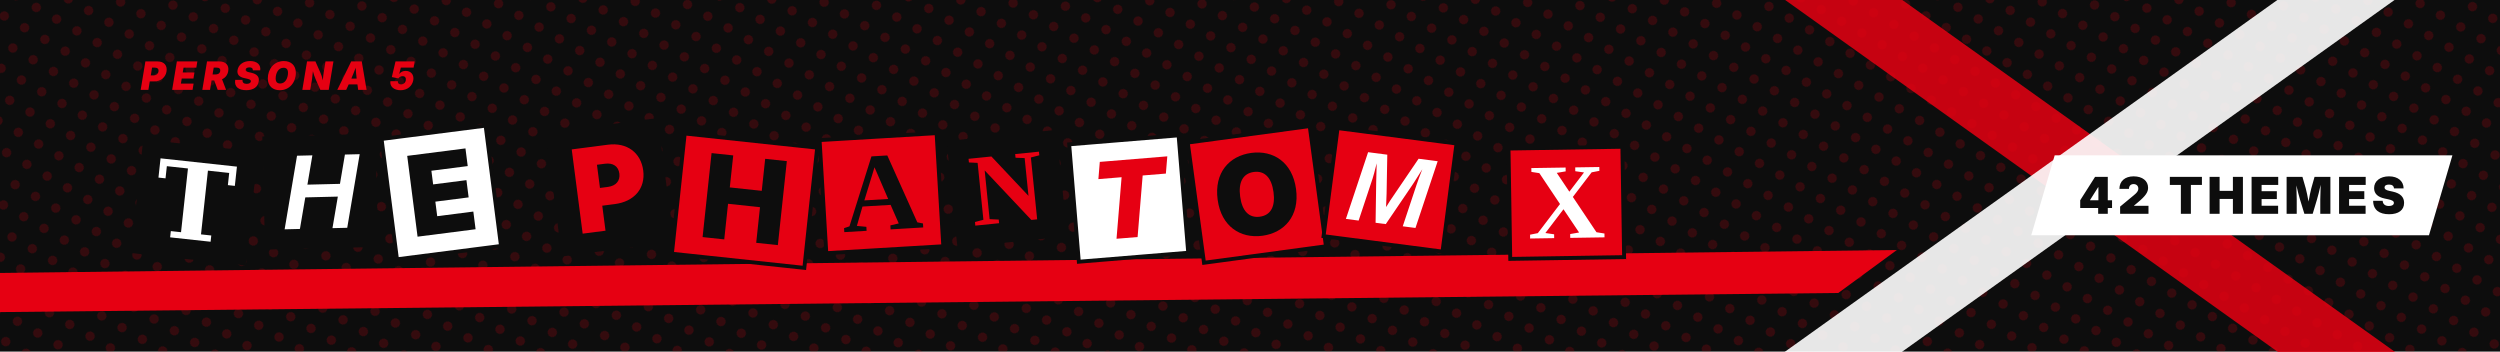
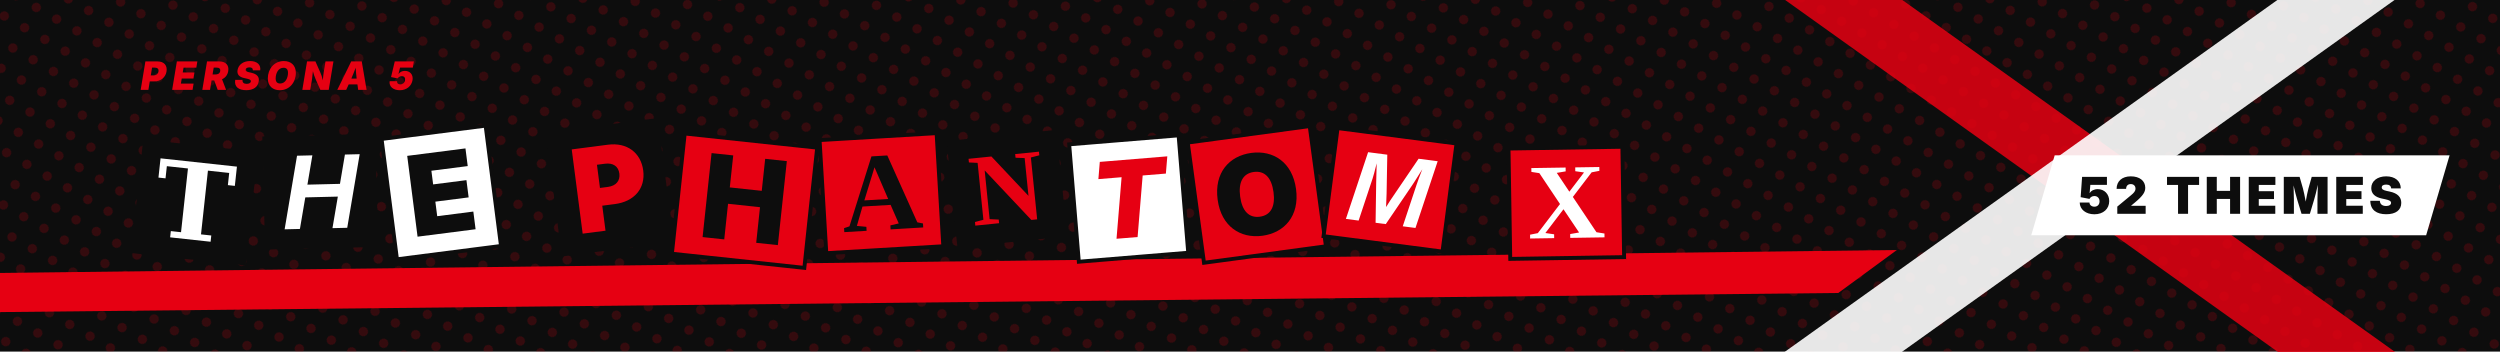
<svg xmlns="http://www.w3.org/2000/svg" width="1280" height="180" viewBox="0 0 1280 180">
  <style>
.pop{animation:pop .45s cubic-bezier(.3,1.6,.5,1) both;transform-box:fill-box;transform-origin:center}
@keyframes pop{0%{transform:scale(0) rotate(-25deg);opacity:0}100%{transform:scale(1) rotate(0);opacity:1}}
.slide{animation:slide .8s cubic-bezier(.2,.9,.2,1) both}
@keyframes slide{0%{transform:translateX(-1400px)}100%{transform:translateX(0)}}
.slide-r{animation:slider .8s cubic-bezier(.2,.9,.2,1) both}
@keyframes slider{0%{transform:translateX(1400px)}100%{transform:translateX(0)}}
.spin{animation:spin 60s linear infinite;transform-box:fill-box;transform-origin:center}
@keyframes spin{to{transform:rotate(360deg)}}
.fade{animation:fade 1s ease both}
@keyframes fade{0%{opacity:0}100%{opacity:1}}
.flash{animation:flash 1.4s ease-out 1.2s both}
@keyframes flash{0%{transform:translateX(-400px) skewX(-25deg);opacity:0}20%{opacity:.9}100%{transform:translateX(1700px) skewX(-25deg);opacity:0}}
@media (prefers-reduced-motion: reduce){*{animation:none!important}}</style>
  <defs>
    <pattern id="dots" width="12" height="12" patternUnits="userSpaceOnUse" patternTransform="rotate(30)">
      <circle cx="6" cy="6" r="2.4" fill="#E60012" />
    </pattern>
    <pattern id="dots-dark" width="12" height="12" patternUnits="userSpaceOnUse" patternTransform="rotate(30)">
      <circle cx="6" cy="6" r="2.6" fill="#000" fill-opacity=".35" />
    </pattern>
  </defs>
  <rect width="1280" height="180" fill="#0D0D0D" />
  <rect width="1280" height="180" fill="url(#dots)" opacity=".18" />
  <g class="slide-r">
    <polygon points="900,-10 960,-10 1240,190 1180,190" fill="#E60012" opacity=".85" />
    <polygon points="1180,-10 1240,-10 960,190 900,190" fill="#FFFFFF" opacity=".9" />
  </g>
  <g class="slide">
    <polygon points="-20,140 971.207,128 941.207,150 -20,160" fill="#E60012" />
  </g>
  <g class="fade">
-     <path d="M72.029 46.0H75.975L76.688 41.684H78.875C82.195 41.684 84.744 39.73 85.262 36.605C85.779 33.5 83.953 31.449 80.711 31.449H74.441ZM77.195 38.617 77.859 34.613H79.246C80.643 34.613 81.355 35.346 81.141 36.605C80.936 37.836 79.979 38.617 78.582 38.617ZM88.145 46.0H98.594L99.121 42.816H92.617L93.047 40.199H99.043L99.561 37.094H93.564L93.975 34.633H100.518L101.045 31.449H90.557ZM103.586 46.0H107.531L108.322 41.195H109.689L111.457 46.0H115.754L113.684 40.57C115.363 39.828 116.525 38.412 116.857 36.391C117.365 33.305 115.51 31.449 112.268 31.449H105.998ZM108.83 38.129 109.416 34.613H110.803C112.199 34.613 112.941 35.15 112.736 36.391C112.531 37.641 111.613 38.129 110.217 38.129ZM126.068 46.176C129.75 46.176 131.996 44.584 132.475 41.703C132.836 39.496 131.762 37.943 128.656 37.25L127.514 36.996C126.186 36.703 125.668 36.303 125.785 35.609C125.893 34.965 126.508 34.496 127.729 34.496C129.008 34.496 129.525 35.053 129.438 36.0H133.227C133.676 33.148 131.557 31.254 128.031 31.254C124.574 31.254 122.074 33.119 121.625 35.883C121.244 38.158 122.602 39.438 125.082 39.984L126.498 40.297C128.051 40.639 128.559 41.049 128.451 41.703C128.334 42.426 127.572 42.934 126.312 42.934C124.789 42.934 124.018 42.221 124.174 40.883H120.424C119.838 44.535 122.27 46.176 126.068 46.176ZM143.268 46.195C148.238 46.195 151.471 42.162 151.471 37.289C151.471 33.383 148.902 31.254 145.338 31.254C140.348 31.254 137.125 35.297 137.125 40.17C137.125 44.057 139.674 46.195 143.268 46.195ZM143.434 42.758C141.91 42.758 141.139 41.889 141.139 40.199C141.139 37.758 142.33 34.691 145.172 34.691C146.695 34.691 147.457 35.561 147.457 37.25C147.457 39.711 146.275 42.758 143.434 42.758ZM154.793 46.0H158.855L159.734 40.688C159.891 39.73 160.057 38.129 160.213 36.459C160.652 38.09 161.004 39.213 161.658 40.688L164.012 46.0H168.309L170.721 31.449H166.658L165.77 36.781C165.594 37.846 165.428 39.633 165.281 41.117C164.949 39.467 164.549 38.363 164.021 37.162L161.502 31.449H157.205ZM172.695 46.0H177.266L178.525 43.207H183.008L183.379 46.0H187.695L185.215 31.449H179.824ZM179.854 40.258C180.654 38.48 181.387 36.576 182.1 34.682C182.227 36.576 182.383 38.48 182.617 40.258ZM205.062 46.195C208.598 46.195 211.098 44.047 211.605 41.0C212.064 38.236 210.307 36.293 207.719 36.293C206.244 36.293 205.102 36.938 204.496 37.816H204.418L205.219 34.613H211.762L212.289 31.449H202.504L200.609 39.457L203.969 40.141C204.418 39.438 205.326 39.008 206.176 39.008C207.377 39.008 207.982 39.838 207.777 41.117C207.562 42.387 206.518 43.207 205.316 43.207C204.262 43.207 203.568 42.572 203.734 41.566H199.887C199.467 44.281 201.703 46.195 205.062 46.195Z" fill="#E60012" />
+     <path d="M72.029 46.0H75.975L76.688 41.684H78.875C82.195 41.684 84.744 39.73 85.262 36.605C85.779 33.5 83.953 31.449 80.711 31.449H74.441ZM77.195 38.617 77.859 34.613H79.246C80.643 34.613 81.355 35.346 81.141 36.605C80.936 37.836 79.979 38.617 78.582 38.617ZM88.145 46.0H98.594L99.121 42.816H92.617L93.047 40.199H99.043L99.561 37.094H93.564L93.975 34.633H100.518L101.045 31.449H90.557ZM103.586 46.0H107.531L108.322 41.195H109.689L111.457 46.0H115.754L113.684 40.57C115.363 39.828 116.525 38.412 116.857 36.391C117.365 33.305 115.51 31.449 112.268 31.449H105.998ZM108.83 38.129 109.416 34.613H110.803C112.199 34.613 112.941 35.15 112.736 36.391C112.531 37.641 111.613 38.129 110.217 38.129ZM126.068 46.176C129.75 46.176 131.996 44.584 132.475 41.703C132.836 39.496 131.762 37.943 128.656 37.25L127.514 36.996C126.186 36.703 125.668 36.303 125.785 35.609C125.893 34.965 126.508 34.496 127.729 34.496C129.008 34.496 129.525 35.053 129.438 36.0H133.227C133.676 33.148 131.557 31.254 128.031 31.254C124.574 31.254 122.074 33.119 121.625 35.883C121.244 38.158 122.602 39.438 125.082 39.984L126.498 40.297C128.051 40.639 128.559 41.049 128.451 41.703C128.334 42.426 127.572 42.934 126.312 42.934C124.789 42.934 124.018 42.221 124.174 40.883H120.424C119.838 44.535 122.27 46.176 126.068 46.176ZM143.268 46.195C148.238 46.195 151.471 42.162 151.471 37.289C151.471 33.383 148.902 31.254 145.338 31.254C140.348 31.254 137.125 35.297 137.125 40.17C137.125 44.057 139.674 46.195 143.268 46.195ZM143.434 42.758C141.91 42.758 141.139 41.889 141.139 40.199C141.139 37.758 142.33 34.691 145.172 34.691C146.695 34.691 147.457 35.561 147.457 37.25C147.457 39.711 146.275 42.758 143.434 42.758ZM154.793 46.0H158.855L159.734 40.688C159.891 39.73 160.057 38.129 160.213 36.459C160.652 38.09 161.004 39.213 161.658 40.688L164.012 46.0H168.309L170.721 31.449H166.658L165.77 36.781C165.594 37.846 165.428 39.633 165.281 41.117C164.949 39.467 164.549 38.363 164.021 37.162L161.502 31.449H157.205ZM172.695 46.0H177.266L178.525 43.207H183.008L183.379 46.0H187.695L185.215 31.449H179.824ZM179.854 40.258C180.654 38.48 181.387 36.576 182.1 34.682C182.227 36.576 182.383 38.48 182.617 40.258ZM204.672 46.195C208.207 46.195 210.707 44.047 211.215 41.0C211.674 38.236 209.916 36.293 207.328 36.293C205.854 36.293 204.711 36.938 204.105 37.816H204.027L204.828 34.613H211.371L211.898 31.449H202.113L200.219 39.457L203.578 40.141C204.027 39.438 204.936 39.008 205.785 39.008C206.986 39.008 207.592 39.838 207.387 41.117C207.172 42.387 206.127 43.207 204.926 43.207C203.871 43.207 203.178 42.572 203.344 41.566H199.496C199.076 44.281 201.312 46.195 204.672 46.195Z" fill="#E60012" />
  </g>
  <g class="pop" style="animation-delay:0.30s">
    <g transform="translate(99.5 103.7) rotate(6.2)">
      <rect x="-29.5" y="-29.3" width="59.1" height="58.5" fill="#0D0D0D" />
      <path d="M-10.393 19.053V15.836H-5.13V-16.99H-16.001V-10.717H-19.643V-20.632H19.696V-10.717H16.108V-16.99H5.157V15.836H10.446V19.053Z" fill="#FFFFFF" />
    </g>
  </g>
  <g class="pop" style="animation-delay:0.34s">
    <g transform="translate(164.0 98.2) rotate(-1.4)">
      <rect x="-29.0" y="-29.0" width="57.9" height="57.9" fill="#0D0D0D" />
      <path d="M5.765 18.759 8.907 2.676H-7.762L-10.904 18.759H-18.733L-11.463 -18.759H-3.608L-6.51 -3.821H10.158L13.061 -18.759H20.623L13.327 18.759Z" fill="#FFFFFF" />
    </g>
  </g>
  <g class="pop" style="animation-delay:0.38s">
    <g transform="translate(225.9 98.6) rotate(-7.3)">
      <rect x="-26.8" y="-31.1" width="53.7" height="62.1" fill="#FFFFFF" stroke="#0D0D0D" stroke-width="2" />
      <path d="M-14.879 20.856H15.075V11.73H-3.569V4.227H13.619V-4.675H-3.569V-11.73H15.187V-20.856H-14.879Z" fill="#0D0D0D" />
    </g>
  </g>
  <g class="pop" style="animation-delay:0.46s">
    <g transform="translate(312.2 95.9) rotate(-7.4)">
      <rect x="-28.9" y="-32.0" width="57.8" height="63.9" fill="#0D0D0D" />
      <path d="M-16.815 21.749H-5.021V8.845H1.518C11.444 8.845 18.099 3.007 18.099 -6.335C18.099 -15.618 11.619 -21.749 1.927 -21.749H-16.815ZM-5.021 -0.321V-12.29H-0.876C3.299 -12.29 5.78 -10.101 5.78 -6.335C5.78 -2.657 3.299 -0.321 -0.876 -0.321Z" fill="#E60012" />
    </g>
  </g>
  <g class="pop" style="animation-delay:0.50s">
    <g transform="translate(381.2 102.8) rotate(6.1)">
      <rect x="-34.1" y="-31.0" width="68.2" height="61.9" fill="#E60012" stroke="#0D0D0D" stroke-width="2" />
      <path d="M-19.378 -22.483H-8.226V-6.002H8.226V-22.483H19.378V20.762H8.226V2.427H-8.226V20.762H-19.378Z" fill="#0D0D0D" />
    </g>
  </g>
  <g class="pop" style="animation-delay:0.54s">
    <g transform="translate(451.3 98.9) rotate(-3.4)">
      <rect x="-30.0" y="-29.0" width="60.0" height="58.0" fill="#E60012" stroke="#0D0D0D" stroke-width="2" />
      <path d="M-8.729 16.744V18.79H-20.163V16.744L-17.361 15.988L-3.993 -19.098H4.134L17.445 15.988L20.303 16.744V18.79H3.573V16.744L7.917 15.988L4.33 6.263H-10.103L-13.55 15.988ZM-2.76 -13.437 -8.954 3.181H3.265Z" fill="#0D0D0D" />
    </g>
  </g>
  <g class="pop" style="animation-delay:0.58s">
    <g transform="translate(515.5 96.6) rotate(-5.8)">
      <rect x="-28.2" y="-27.4" width="56.5" height="54.8" fill="#0D0D0D" />
      <path d="M10.653 -14.653 6.038 -15.319V-17.191H18.268V-15.319L13.858 -14.653V17.191H10.858L-10.345 -10.448V14.627L-5.73 15.319V17.191H-17.96V15.319L-13.55 14.627V-14.653L-17.96 -15.319V-17.191H-6.192L10.653 4.782Z" fill="#E60012" />
    </g>
  </g>
  <g class="pop" style="animation-delay:0.62s">
    <g transform="translate(577.9 101.7) rotate(-4.7)">
      <rect x="-28.1" y="-30.2" width="56.2" height="60.3" fill="#FFFFFF" stroke="#0D0D0D" stroke-width="2" />
      <path d="M-14.658 -11.228H-2.733L-7.905 19.964H2.921L8.093 -11.228H20.018L21.465 -19.964H-13.211Z" fill="#E60012" />
    </g>
  </g>
  <g class="pop" style="animation-delay:0.66s">
    <g transform="translate(643.5 99.5) rotate(-7.7)">
      <rect x="-31.5" y="-31.0" width="63.0" height="62.1" fill="#E60012" stroke="#0D0D0D" stroke-width="2" />
      <path d="M0.0 21.401C11.33 21.401 20.254 13.932 20.254 0.028C20.254 -13.904 11.33 -21.401 0.0 -21.401C-11.386 -21.401 -20.254 -13.904 -20.254 0.028C-20.254 13.848 -11.386 21.401 0.0 21.401ZM0.0 11.554C-5.595 11.554 -8.616 7.497 -8.616 0.028C-8.616 -7.469 -5.595 -11.554 0.0 -11.554C5.623 -11.554 8.616 -7.469 8.616 0.028C8.616 7.497 5.623 11.554 0.0 11.554Z" fill="#0D0D0D" />
    </g>
  </g>
  <g class="pop" style="animation-delay:0.70s">
    <g transform="translate(711.7 97.2) rotate(7.4)">
      <rect x="-30.7" y="-27.9" width="61.4" height="55.8" fill="#E60012" stroke="#0D0D0D" stroke-width="2" />
      <path d="M8.855 17.672 13.169 -4.503Q13.822 -7.764 15.026 -12.58L13.295 -8.792Q11.313 -4.427 10.435 -2.797L0.1 17.672H-5.167L-7.525 -2.872Q-8.303 -10.172 -8.529 -12.58Q-9.231 -6.459 -9.607 -4.578L-13.922 17.672H-20.494L-13.621 -17.672H-3.713L-1.505 2.095L-0.878 9.018Q0.025 7.011 0.803 5.381Q1.58 3.75 12.442 -17.672H22.3L15.427 17.672Z" fill="#FFFFFF" />
    </g>
  </g>
  <g class="pop" style="animation-delay:0.78s">
    <g transform="translate(802.0 103.8) rotate(-0.9)">
      <rect x="-29.2" y="-28.2" width="58.3" height="56.5" fill="#E60012" stroke="#0D0D0D" stroke-width="2" />
      <path d="M-11.008 15.336 -6.546 16.062V18.024H-18.858V16.062L-14.879 15.336L-3.293 0.605L-13.616 -15.363L-17.675 -16.062V-18.024H-0.121V-16.062L-4.691 -15.363L1.599 -5.632L9.261 -15.363L4.798 -16.062V-18.024H17.137V-16.062L13.159 -15.363L3.347 -2.917L15.148 15.336L19.234 16.062V18.024H1.68V16.062L6.25 15.336L-1.546 3.32Z" fill="#FFFFFF" />
    </g>
  </g>
  <g class="slide-r" style="animation-delay:.6s">
-     <polygon points="1052,79.542 1255.633,79.542 1243.633,120.458 1040,120.458" fill="#FFFFFF" />
-     <path d="M1065.066 106.513H1074.258V109.458H1079.184V106.513H1081.367V102.526H1079.184V90.542H1072.684L1065.066 102.526ZM1074.385 102.526H1070.119V102.374L1074.232 95.874H1074.385ZM1085.5 109.458H1100.023V105.37H1092.635V105.243L1094.412 103.771C1098.741 100.19 1099.82 98.312 1099.82 96.128C1099.82 92.599 1096.938 90.288 1092.406 90.288C1088.001 90.288 1085.145 92.738 1085.145 96.712H1090.02C1090.02 95.125 1090.972 94.249 1092.406 94.249C1093.815 94.249 1094.818 95.125 1094.818 96.56C1094.818 97.905 1093.955 98.781 1092.559 99.937L1085.5 105.776ZM1110.955 94.681H1116.604V109.458H1121.733V94.681H1127.383V90.542H1110.955ZM1131.312 109.458H1136.441V101.866H1143.246V109.458H1148.375V90.542H1143.246V97.728H1136.441V90.542H1131.312ZM1152.812 109.458H1166.396V105.319H1157.941V101.917H1165.736V97.88H1157.941V94.681H1166.447V90.542H1152.812ZM1170.745 109.458H1175.925V102.146C1175.925 100.749 1175.798 97.613 1175.747 94.922C1176.369 97.702 1177.144 100.66 1177.601 102.146L1179.835 109.458H1184.101L1186.297 102.146C1186.767 100.609 1187.566 97.486 1188.176 94.604C1188.125 97.359 1187.985 100.698 1187.985 102.146V109.458H1193.165V90.542H1185.053L1183.377 96.458C1182.983 97.842 1182.412 100.749 1181.968 103.225C1181.536 100.749 1180.939 97.842 1180.546 96.458L1178.845 90.542H1170.745ZM1197.603 109.458H1211.187V105.319H1202.731V101.917H1210.526V97.88H1202.731V94.681H1211.237V90.542H1197.603ZM1223.229 109.687C1228.015 109.687 1230.896 107.617 1230.896 103.872C1230.896 101.003 1229.157 98.972 1224.98 98.083L1223.432 97.753C1221.642 97.372 1220.893 96.852 1220.893 95.95C1220.893 95.112 1221.591 94.503 1223.178 94.503C1224.841 94.503 1225.628 95.227 1225.717 96.458H1230.643C1230.617 92.751 1227.761 90.288 1223.178 90.288C1218.684 90.288 1215.535 92.713 1215.535 96.306C1215.535 99.264 1217.579 100.927 1220.918 101.638L1222.822 102.044C1224.917 102.488 1225.666 103.021 1225.666 103.872C1225.666 104.812 1224.79 105.472 1223.152 105.472C1221.172 105.472 1220.017 104.545 1219.928 102.806H1215.053C1215.078 107.554 1218.29 109.687 1223.229 109.687Z" fill="#0D0D0D" />
+     <polygon points="1052,79.542 1254.186,79.542 1242.186,120.458 1040,120.458" fill="#FFFFFF" />
+     <path d="M1072.328 109.712C1076.924 109.712 1079.92 106.919 1079.92 102.958C1079.92 99.365 1077.419 96.839 1074.055 96.839C1072.138 96.839 1070.589 97.677 1069.992 98.819H1069.891L1070.246 94.655H1078.752V90.542H1066.031L1065.295 100.952L1069.814 101.841C1070.246 100.927 1071.224 100.368 1072.328 100.368C1073.89 100.368 1074.969 101.447 1074.969 103.11C1074.969 104.761 1073.89 105.827 1072.328 105.827C1070.957 105.827 1069.814 105.002 1069.814 103.694H1064.812C1064.851 107.224 1067.961 109.712 1072.328 109.712ZM1084.053 109.458H1098.576V105.37H1091.188V105.243L1092.965 103.771C1097.294 100.19 1098.373 98.312 1098.373 96.128C1098.373 92.599 1095.491 90.288 1090.959 90.288C1086.554 90.288 1083.697 92.738 1083.697 96.712H1088.572C1088.572 95.125 1089.524 94.249 1090.959 94.249C1092.368 94.249 1093.371 95.125 1093.371 96.56C1093.371 97.905 1092.508 98.781 1091.111 99.937L1084.053 105.776ZM1109.508 94.681H1115.157V109.458H1120.286V94.681H1125.936V90.542H1109.508ZM1129.865 109.458H1134.994V101.866H1141.799V109.458H1146.928V90.542H1141.799V97.728H1134.994V90.542H1129.865ZM1151.365 109.458H1164.949V105.319H1156.494V101.917H1164.289V97.88H1156.494V94.681H1165.0V90.542H1151.365ZM1169.298 109.458H1174.478V102.146C1174.478 100.749 1174.351 97.613 1174.3 94.922C1174.922 97.702 1175.696 100.66 1176.153 102.146L1178.388 109.458H1182.653L1184.85 102.146C1185.319 100.609 1186.119 97.486 1186.729 94.604C1186.678 97.359 1186.538 100.698 1186.538 102.146V109.458H1191.718V90.542H1183.605L1181.93 96.458C1181.536 97.842 1180.965 100.749 1180.521 103.225C1180.089 100.749 1179.492 97.842 1179.099 96.458L1177.397 90.542H1169.298ZM1196.155 109.458H1209.739V105.319H1201.284V101.917H1209.079V97.88H1201.284V94.681H1209.79V90.542H1196.155ZM1221.781 109.687C1226.567 109.687 1229.449 107.617 1229.449 103.872C1229.449 101.003 1227.71 98.972 1223.533 98.083L1221.984 97.753C1220.194 97.372 1219.445 96.852 1219.445 95.95C1219.445 95.112 1220.144 94.503 1221.73 94.503C1223.394 94.503 1224.181 95.227 1224.27 96.458H1229.195C1229.17 92.751 1226.313 90.288 1221.73 90.288C1217.236 90.288 1214.088 92.713 1214.088 96.306C1214.088 99.264 1216.132 100.927 1219.471 101.638L1221.375 102.044C1223.47 102.488 1224.219 103.021 1224.219 103.872C1224.219 104.812 1223.343 105.472 1221.705 105.472C1219.725 105.472 1218.569 104.545 1218.48 102.806H1213.605C1213.631 107.554 1216.843 109.687 1221.781 109.687Z" fill="#0D0D0D" />
  </g>
</svg>
